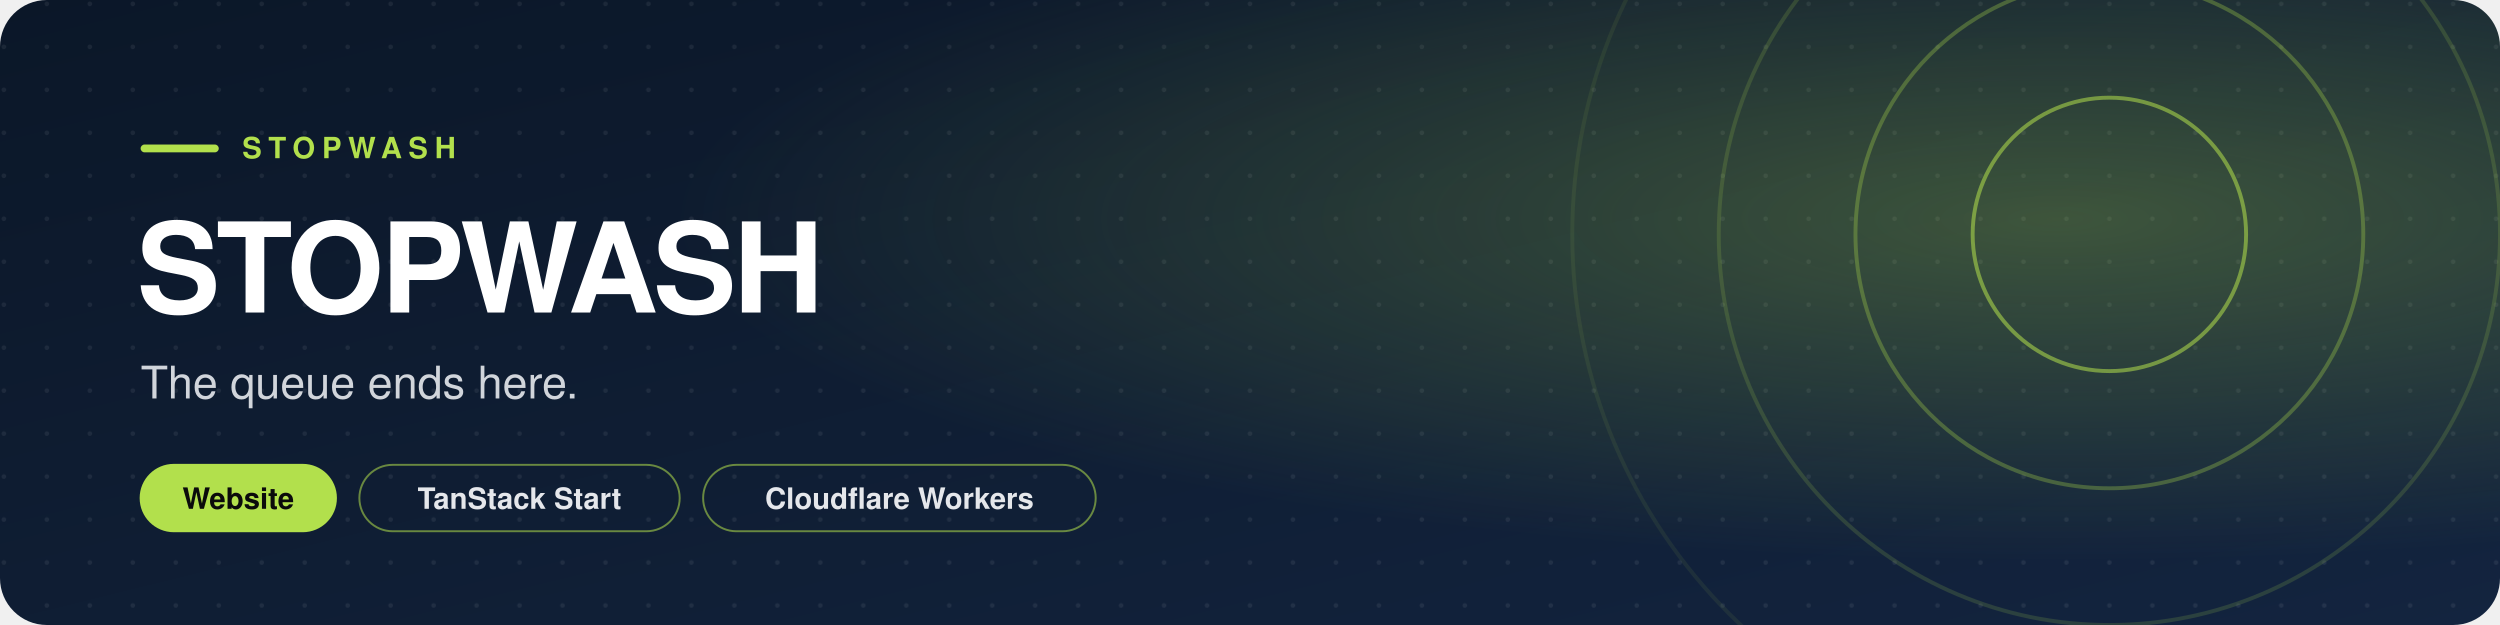
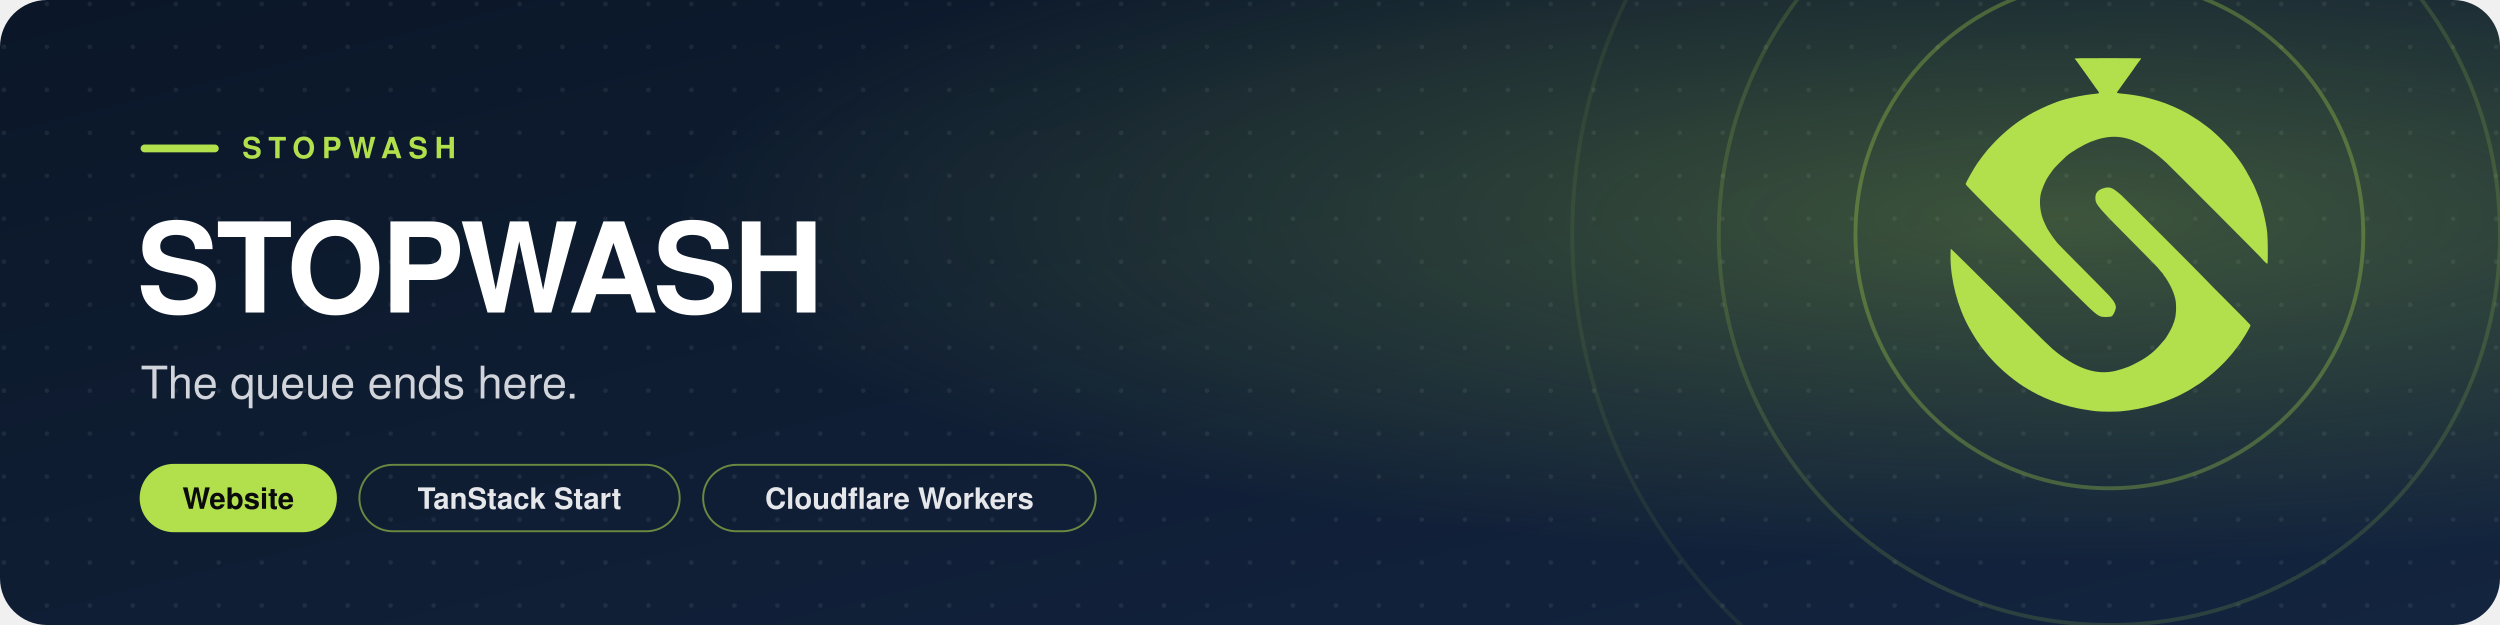
<svg xmlns="http://www.w3.org/2000/svg" width="1280" height="320" viewBox="0 0 1280 320" role="img" aria-label="STOPWASH: The queue ends here.">
  <defs>
    <linearGradient id="bg" x1="0" y1="0" x2="1" y2="1">
      <stop offset="0" stop-color="#0b1728" />
      <stop offset="1" stop-color="#13243f" />
    </linearGradient>
    <radialGradient id="glow" cx="0.82" cy="0.35" r="0.55">
      <stop offset="0" stop-color="#b2e04c" stop-opacity="0.28" />
      <stop offset="1" stop-color="#b2e04c" stop-opacity="0" />
    </radialGradient>
    <pattern id="dots" width="22" height="22" patternUnits="userSpaceOnUse">
      <circle cx="2" cy="2" r="1.2" fill="#ffffff" fill-opacity="0.07" />
    </pattern>
    <clipPath id="frame">
      <rect width="1280" height="320" rx="24" />
    </clipPath>
  </defs>
  <g clip-path="url(#frame)">
    <rect width="1280" height="320" fill="url(#bg)" />
    <rect width="1280" height="320" fill="url(#dots)" />
    <rect width="1280" height="320" fill="url(#glow)" />
    <g fill="none" stroke="#b2e04c">
-       <circle cx="1080" cy="120" r="70" stroke-opacity="0.55" stroke-width="2" />
      <circle cx="1080" cy="120" r="130" stroke-opacity="0.30" stroke-width="2" />
      <circle cx="1080" cy="120" r="200" stroke-opacity="0.16" stroke-width="2" />
      <circle cx="1080" cy="120" r="275" stroke-opacity="0.08" stroke-width="2" />
    </g>
+     <path id="stopwash-mark" fill="#b2e04c" fill-rule="evenodd" transform="translate(997.7 29.0) scale(0.19158)" d="M398.5 947.9C393 947.5 384.2 946.5 379 945.6C373.8 944.7 365 943.3 359.5 942.5C313.7 935.2 261.6 917.1 222.6 894.8C218.7 892.6 214.1 889.9 212.3 888.9C180.5 870.7 140.5 837.8 113.5 807.6C109.1 802.7 104.8 797.9 104 797C100.5 793.4 82 769.1 82 768.1C82 767.6 81.7 767 81.2 766.8C79.7 766.2 64.3 741.6 54.8 724.5C24 669.4 5 596.6 5 534C5 522.4 5.4 513.9 6 513.5C6.5 513.2 65.5 571.4 137.2 642.8C265.7 771 274.2 779.2 291 792.1C348.2 836.1 397.2 851.2 446 839.8C453.6 838.1 475.5 831.1 478.6 829.5C480.2 828.7 481.9 828 482.3 828C483.7 828 507 816.1 515.6 811C540.1 796.5 554 784.1 578.1 755.2C579.1 753.9 580 752.7 580 752.5C580 752.3 582.1 749.1 584.6 745.3C589.8 737.6 600 717.4 600 714.8C600 713.9 600.4 712.9 600.9 712.5C601.4 712.2 602.1 710.5 602.5 708.7C602.9 707 603.7 703.7 604.5 701.5C607.8 691.4 609 667.5 606.9 653.8C603.9 634.6 594.2 612 579.6 590.5C577.4 587.2 575.2 584.4 574.8 584.2C574.4 584 574 583.2 574 582.5C574 581.8 573.6 581 573.1 580.8C572.6 580.6 569.6 577.1 566.4 573.1C558.8 563.3 553.1 557.4 505 509C396.9 400.4 393 395.9 392.2 379.4C391.4 365.2 398.2 356.5 413.5 351.8C430.5 346.6 437.7 349.4 461.6 370.4C471.3 378.9 681.3 588.9 685.7 594.5C687.4 596.7 715.2 624.8 747.4 657C779.7 689.2 806.3 716.3 806.6 717.3C806.9 718.3 806.1 720.9 804.7 723.3C803.4 725.6 800.6 730.6 798.5 734.5C796.5 738.4 792.2 745.3 789.1 750C786 754.7 783.3 759 783 759.5C782.5 760.6 779 765.9 777.8 767.5C761.2 789.4 756.1 795.9 754 798C752.6 799.4 749.3 803.1 746.6 806.3C739.5 814.8 721.6 832.5 708.7 843.8C697.5 853.6 668.7 876 667.2 876C666.8 876 665.5 876.7 664.5 877.5C662 879.4 650.7 886.6 646 889.3C644.1 890.4 640.2 892.6 637.5 894.2C589.6 922.1 520 943.1 458.5 948C444.7 949.1 413.1 949.1 398.5 947.9ZM405.9 694.2C392.1 688.6 386.8 683.6 253 549.5C191.7 488 140 436.6 138.1 435.2C134.7 432.6 126.9 424.8 74.7 372.1C48.7 345.9 45 341.7 45.6 339.8C47.5 333.7 66.1 300.8 76.3 285.5C81.9 277.2 100.4 252.7 104 249C104.8 248.1 109.5 242.9 114.5 237.4C139.7 209.6 172.2 181.8 199.4 165.1C203 162.8 209 159.1 212.8 156.8C226.8 148.1 263.2 130.7 279 125C280.9 124.4 283.4 123.4 284.5 122.9C306 113.6 358.3 102.2 393.5 99.2C402.8 98.4 403.6 97.3 399.3 91.8C397.8 89.8 395.8 87.2 395 86C394.2 84.8 392.9 83.2 392.2 82.4C391.6 81.7 391 80.9 391 80.6C391 80.3 388.9 77.2 386.2 73.7C383.6 70.2 377.7 61.8 373 55.1C368.3 48.4 363.8 42 363 41C362.2 40 360.8 38.2 360 37C359.2 35.8 357.1 32.9 355.4 30.6C353.8 28.4 349.4 22.1 345.6 16.8C341.9 11.4 338.5 7 338 7C337.4 7 337 6.3 337 5.5C337 4.2 347.5 4 425.3 4C473.9 4 514 4.3 514.3 4.6C514.7 5 513.8 6.7 512.4 8.4C511 10.1 507.4 14.9 504.4 19C501.5 23.1 498.6 27 498 27.7C497.5 28.4 497 29.1 497 29.4C497 29.7 494.9 32.8 492.2 36.3C489.6 39.8 485.2 45.9 482.5 49.9C477.6 57 467.9 70.5 466.2 72.5C465.8 73 462.3 77.9 458.5 83.3C454.6 88.8 451.1 93.8 450.5 94.6C448.7 97.1 451.2 97.9 464.5 99C486.5 100.9 515.9 105.8 534.5 110.7C548.7 114.4 571.8 121.7 579.6 124.8C602.4 134.1 609.1 137 620 142.6C639.3 152.4 646.6 156.6 667 169.9C672.4 173.4 701 194.7 702 196C702.3 196.3 706.5 200.2 711.5 204.6C724.9 216.4 736.7 228.3 752.8 246.4C760.9 255.6 782.5 284.2 786.5 291.2C787 292.1 790.8 298.3 794.8 305C801 315.2 818 347.7 818 349.3C818 349.6 819.4 352.8 821 356.3C822.6 359.9 824 363.1 824 363.5C824 363.9 824.7 365.6 825.4 367.3C835.4 388.9 847.8 438.3 851.5 470.5C853.2 485.7 853.6 550.5 852 553C851.2 554.2 849.5 553 843.1 546.5C838.7 542.1 834.8 537.7 834.3 536.8C833.5 535.1 596.2 297.1 582.4 284.1C578.5 280.5 573.2 275.7 570.5 273.5C567.9 271.3 565.2 269.1 564.6 268.5C549 255 525.8 239.5 507.8 230.6C465.3 209.8 427.4 208.8 380.5 227.3C360.9 235.1 330.2 253 315 265.6C309.4 270.3 283.7 296.1 280 300.9C275.1 307 262 326.2 262 327.1C262 327.6 260.7 330.1 259.2 332.7C256.7 337 251.4 350 247.9 360.5C241.8 379.1 243.1 408.8 251.2 432C254.4 441.3 264.6 462.6 267 465C267.3 465.3 268.1 466.6 268.9 468C271.2 472.2 284.8 491.3 287.8 494.6C289.4 496.3 291.7 499 292.9 500.6C294.1 502.2 324 532.5 359.4 568C394.7 603.5 425.8 635.2 428.6 638.4C431.3 641.7 434.5 645.5 435.7 646.8C442.2 653.8 447 663.6 447 669.4C447 676.4 440.6 690.5 436.1 693.7C432.3 696.3 411.9 696.6 405.9 694.2Z" />
    <rect x="72" y="74" width="40" height="4" rx="2" fill="#b2e04c" />
    <text x="124" y="81" font-family="'Segoe UI', 'Helvetica Neue', Helvetica, Arial, sans-serif" font-size="15" font-weight="700" letter-spacing="3.5" fill="#b2e04c">STOPWASH</text>
    <text x="70" y="160" font-family="'Segoe UI', 'Helvetica Neue', Helvetica, Arial, sans-serif" font-size="64" font-weight="800" letter-spacing="-1.5" fill="#ffffff">STOPWASH</text>
    <text x="72" y="204" font-family="'Segoe UI', 'Helvetica Neue', Helvetica, Arial, sans-serif" font-size="23" font-weight="400" fill="#d1d5db">The queue ends here.</text>
    <rect x="72" y="238" width="100" height="34" rx="17" fill="#b2e04c" stroke="#b2e04c" stroke-opacity="1" />
    <text x="122.0" y="260.5" text-anchor="middle" font-family="'Segoe UI', 'Helvetica Neue', Helvetica, Arial, sans-serif" font-size="15" font-weight="600" fill="#0b0b0b">Website</text>
    <rect x="184" y="238" width="164" height="34" rx="17" fill="none" stroke="#b2e04c" stroke-opacity="0.55" />
    <text x="266.0" y="260.5" text-anchor="middle" font-family="'Segoe UI', 'Helvetica Neue', Helvetica, Arial, sans-serif" font-size="15" font-weight="600" fill="#e5e7eb">TanStack Start</text>
    <rect x="360" y="238" width="201" height="34" rx="17" fill="none" stroke="#b2e04c" stroke-opacity="0.55" />
    <text x="460.5" y="260.5" text-anchor="middle" font-family="'Segoe UI', 'Helvetica Neue', Helvetica, Arial, sans-serif" font-size="15" font-weight="600" fill="#e5e7eb">Cloudflare Workers</text>
  </g>
</svg>
